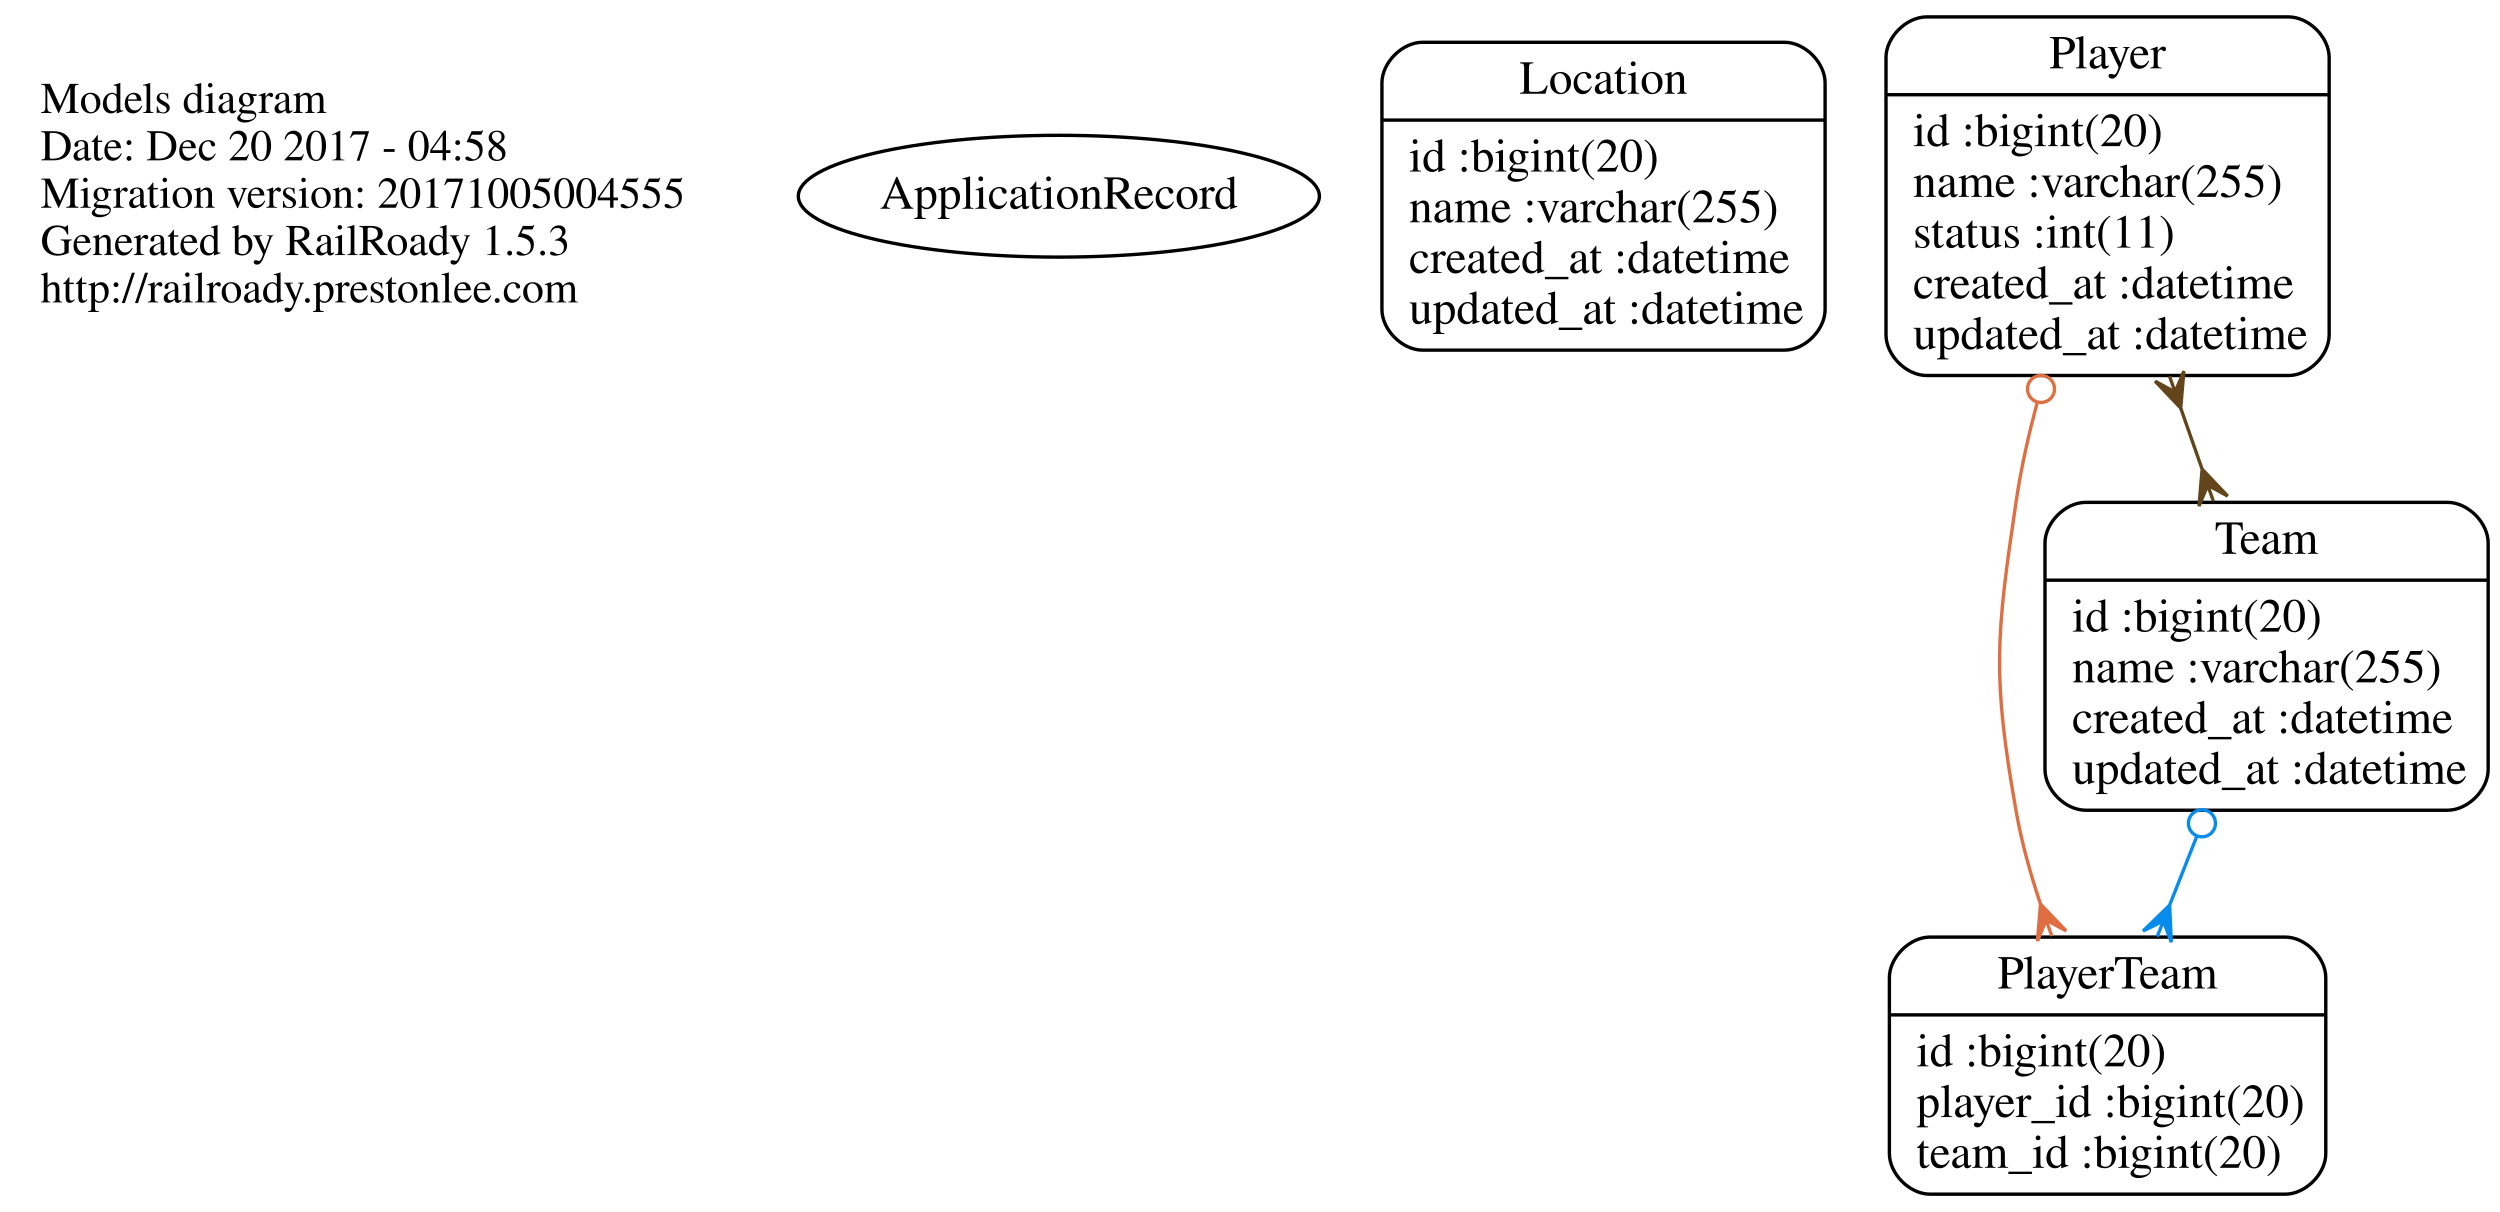
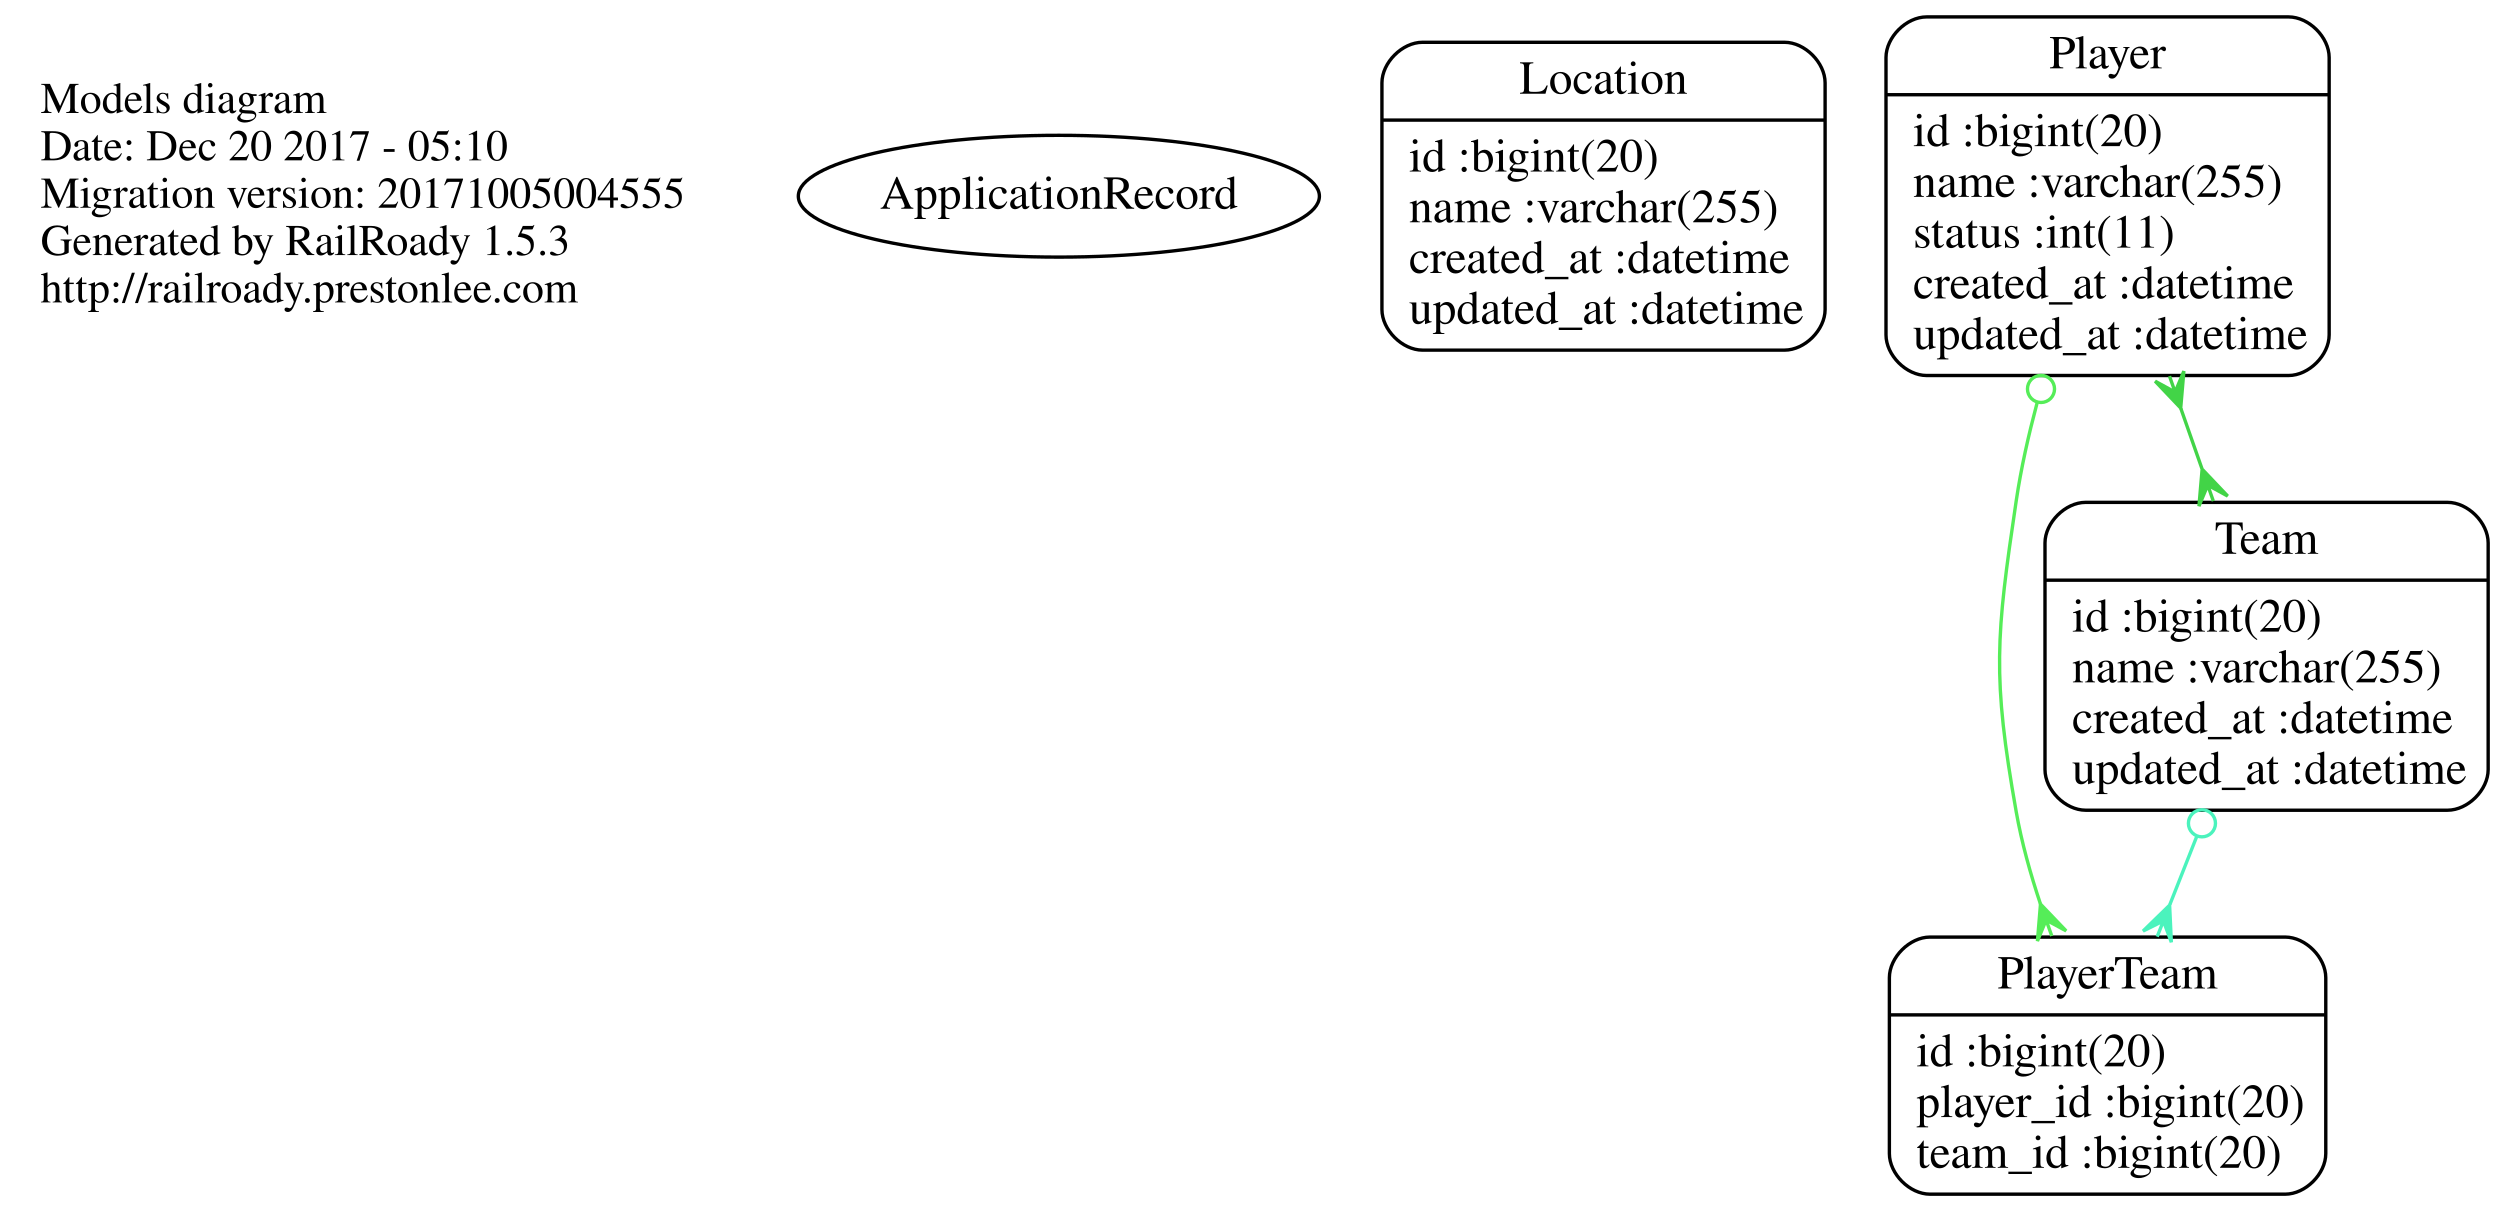
<svg xmlns="http://www.w3.org/2000/svg" width="739pt" height="358pt" viewBox="0.00 0.00 739.00 358.00">
  <g id="graph0" class="graph" transform="scale(1 1) rotate(0) translate(4 354)">
    <polygon fill="none" stroke="none" points="-4,4 -4,-354 735,-354 735,4 -4,4" />
    <g id="node1" class="node">
      <text text-anchor="start" x="8" y="-320.6" font-family="Times,serif" font-size="13.00">Models diagram</text>
-       <text text-anchor="start" x="8" y="-306.6" font-family="Times,serif" font-size="13.00">Date: Dec 20 2017 - 04:58</text>
+       <text text-anchor="start" x="8" y="-306.6" font-family="Times,serif" font-size="13.00">Date: Dec 20 2017 - 05:10</text>
      <text text-anchor="start" x="8" y="-292.6" font-family="Times,serif" font-size="13.00">Migration version: 20171005004555</text>
      <text text-anchor="start" x="8" y="-278.6" font-family="Times,serif" font-size="13.00">Generated by RailRoady 1.5.3</text>
      <text text-anchor="start" x="8" y="-264.6" font-family="Times,serif" font-size="13.00">http://railroady.prestonlee.com</text>
    </g>
    <g id="node2" class="node">
      <ellipse fill="none" stroke="black" cx="309" cy="-296" rx="77.015" ry="18" />
      <text text-anchor="middle" x="309" y="-292.3" font-family="Times,serif" font-size="14.00">ApplicationRecord</text>
    </g>
    <g id="node3" class="node">
      <path fill="none" stroke="black" d="M416.5,-250.5C416.5,-250.5 523.5,-250.5 523.5,-250.5 529.5,-250.5 535.5,-256.5 535.5,-262.5 535.5,-262.5 535.5,-329.5 535.5,-329.5 535.5,-335.5 529.5,-341.5 523.5,-341.5 523.5,-341.5 416.5,-341.5 416.5,-341.5 410.5,-341.5 404.5,-335.5 404.5,-329.5 404.5,-329.5 404.5,-262.5 404.5,-262.5 404.5,-256.5 410.5,-250.5 416.5,-250.5" />
      <text text-anchor="middle" x="470" y="-326.3" font-family="Times,serif" font-size="14.00">Location</text>
      <polyline fill="none" stroke="black" points="404.5,-318.5 535.5,-318.5 " />
      <text text-anchor="start" x="412.5" y="-303.3" font-family="Times,serif" font-size="14.00">id :bigint(20)</text>
      <text text-anchor="start" x="412.5" y="-288.3" font-family="Times,serif" font-size="14.00">name :varchar(255)</text>
      <text text-anchor="start" x="412.5" y="-273.3" font-family="Times,serif" font-size="14.00">created_at :datetime</text>
      <text text-anchor="start" x="412.5" y="-258.3" font-family="Times,serif" font-size="14.00">updated_at :datetime</text>
    </g>
    <g id="node4" class="node">
      <path fill="none" stroke="black" d="M565.5,-243C565.5,-243 672.5,-243 672.5,-243 678.5,-243 684.5,-249 684.5,-255 684.5,-255 684.5,-337 684.5,-337 684.5,-343 678.5,-349 672.5,-349 672.5,-349 565.5,-349 565.5,-349 559.5,-349 553.5,-343 553.5,-337 553.5,-337 553.5,-255 553.5,-255 553.5,-249 559.5,-243 565.5,-243" />
      <text text-anchor="middle" x="619" y="-333.8" font-family="Times,serif" font-size="14.00">Player</text>
      <polyline fill="none" stroke="black" points="553.5,-326 684.5,-326 " />
      <text text-anchor="start" x="561.5" y="-310.8" font-family="Times,serif" font-size="14.00">id :bigint(20)</text>
      <text text-anchor="start" x="561.5" y="-295.8" font-family="Times,serif" font-size="14.00">name :varchar(255)</text>
      <text text-anchor="start" x="561.5" y="-280.8" font-family="Times,serif" font-size="14.00">status :int(11)</text>
      <text text-anchor="start" x="561.5" y="-265.8" font-family="Times,serif" font-size="14.00">created_at :datetime</text>
      <text text-anchor="start" x="561.5" y="-250.8" font-family="Times,serif" font-size="14.00">updated_at :datetime</text>
    </g>
    <g id="node5" class="node">
      <path fill="none" stroke="black" d="M566.5,-1C566.5,-1 671.5,-1 671.5,-1 677.5,-1 683.5,-7 683.5,-13 683.5,-13 683.5,-65 683.5,-65 683.5,-71 677.5,-77 671.5,-77 671.5,-77 566.5,-77 566.5,-77 560.5,-77 554.5,-71 554.5,-65 554.5,-65 554.5,-13 554.5,-13 554.5,-7 560.5,-1 566.5,-1" />
      <text text-anchor="middle" x="619" y="-61.8" font-family="Times,serif" font-size="14.00">PlayerTeam</text>
      <polyline fill="none" stroke="black" points="554.5,-54 683.5,-54 " />
      <text text-anchor="start" x="562.5" y="-38.8" font-family="Times,serif" font-size="14.00">id :bigint(20)</text>
      <text text-anchor="start" x="562.5" y="-23.8" font-family="Times,serif" font-size="14.00">player_id :bigint(20)</text>
      <text text-anchor="start" x="562.5" y="-8.8" font-family="Times,serif" font-size="14.00">team_id :bigint(20)</text>
    </g>
    <g id="edge1" class="edge">
-       <path fill="none" stroke="#df6e42" d="M598.173,-234.925C595.613,-225.355 593.407,-215.483 592,-206 586,-165.554 584.884,-154.265 592,-114 593.591,-105 596.191,-95.656 599.165,-86.761" />
-       <ellipse fill="none" stroke="#df6e42" cx="599.32" cy="-239.026" rx="4" ry="4" />
-       <polygon fill="#df6e42" stroke="#df6e42" points="599.169,-86.749 606.75,-78.826 600.839,-82.036 602.509,-77.323 602.509,-77.323 602.509,-77.323 600.839,-82.036 598.267,-75.82 599.169,-86.749 599.169,-86.749" />
+       <path fill="none" stroke="#55ed58" d="M598.173,-234.925C595.613,-225.355 593.407,-215.483 592,-206 586,-165.554 584.884,-154.265 592,-114 593.591,-105 596.191,-95.656 599.165,-86.761" />
+       <ellipse fill="none" stroke="#55ed58" cx="599.32" cy="-239.026" rx="4" ry="4" />
+       <polygon fill="#55ed58" stroke="#55ed58" points="599.169,-86.749 606.75,-78.826 600.839,-82.036 602.509,-77.323 602.509,-77.323 602.509,-77.323 600.839,-82.036 598.267,-75.82 599.169,-86.749 599.169,-86.749" />
    </g>
    <g id="node6" class="node">
      <path fill="none" stroke="black" d="M612.5,-114.5C612.5,-114.5 719.5,-114.5 719.5,-114.5 725.5,-114.5 731.5,-120.5 731.5,-126.5 731.5,-126.5 731.5,-193.5 731.5,-193.5 731.5,-199.5 725.5,-205.5 719.5,-205.5 719.5,-205.5 612.5,-205.5 612.5,-205.5 606.5,-205.5 600.5,-199.5 600.5,-193.5 600.5,-193.5 600.5,-126.5 600.5,-126.5 600.5,-120.5 606.5,-114.5 612.5,-114.5" />
      <text text-anchor="middle" x="666" y="-190.3" font-family="Times,serif" font-size="14.00">Team</text>
      <polyline fill="none" stroke="black" points="600.5,-182.5 731.5,-182.5 " />
      <text text-anchor="start" x="608.5" y="-167.3" font-family="Times,serif" font-size="14.00">id :bigint(20)</text>
      <text text-anchor="start" x="608.5" y="-152.3" font-family="Times,serif" font-size="14.00">name :varchar(255)</text>
      <text text-anchor="start" x="608.5" y="-137.3" font-family="Times,serif" font-size="14.00">created_at :datetime</text>
      <text text-anchor="start" x="608.5" y="-122.3" font-family="Times,serif" font-size="14.00">updated_at :datetime</text>
    </g>
    <g id="edge2" class="edge">
-       <path fill="none" stroke="#62451b" d="M640.653,-233.266C642.728,-227.351 644.821,-221.382 646.869,-215.543" />
-       <polygon fill="#62451b" stroke="#62451b" points="640.616,-233.372 633.06,-241.319 638.961,-238.09 637.306,-242.808 637.306,-242.808 637.306,-242.808 638.961,-238.09 641.552,-244.298 640.616,-233.372 640.616,-233.372" />
-       <polygon fill="#62451b" stroke="#62451b" points="646.951,-215.31 654.507,-207.363 648.606,-210.592 650.261,-205.873 650.261,-205.873 650.261,-205.873 648.606,-210.592 646.014,-204.384 646.951,-215.31 646.951,-215.31" />
+       <path fill="none" stroke="#42d447" d="M640.653,-233.266C642.728,-227.351 644.821,-221.382 646.869,-215.543" />
+       <polygon fill="#42d447" stroke="#42d447" points="640.616,-233.372 633.06,-241.319 638.961,-238.09 637.306,-242.808 637.306,-242.808 637.306,-242.808 638.961,-238.09 641.552,-244.298 640.616,-233.372 640.616,-233.372" />
+       <polygon fill="#42d447" stroke="#42d447" points="646.951,-215.31 654.507,-207.363 648.606,-210.592 650.261,-205.873 650.261,-205.873 650.261,-205.873 648.606,-210.592 646.014,-204.384 646.951,-215.31 646.951,-215.31" />
    </g>
    <g id="edge3" class="edge">
-       <path fill="none" stroke="#088cec" d="M645.376,-106.783C642.725,-100.07 640.024,-93.231 637.411,-86.615" />
-       <ellipse fill="none" stroke="#088cec" cx="646.896" cy="-110.63" rx="4" ry="4" />
-       <polygon fill="#088cec" stroke="#088cec" points="637.336,-86.424 637.848,-75.47 635.499,-81.774 633.662,-77.123 633.662,-77.123 633.662,-77.123 635.499,-81.774 629.477,-78.776 637.336,-86.424 637.336,-86.424" />
+       <path fill="none" stroke="#4bf3bd" d="M645.376,-106.783C642.725,-100.07 640.024,-93.231 637.411,-86.615" />
+       <ellipse fill="none" stroke="#4bf3bd" cx="646.896" cy="-110.63" rx="4" ry="4" />
+       <polygon fill="#4bf3bd" stroke="#4bf3bd" points="637.336,-86.424 637.848,-75.47 635.499,-81.774 633.662,-77.123 633.662,-77.123 633.662,-77.123 635.499,-81.774 629.477,-78.776 637.336,-86.424 637.336,-86.424" />
    </g>
  </g>
</svg>
